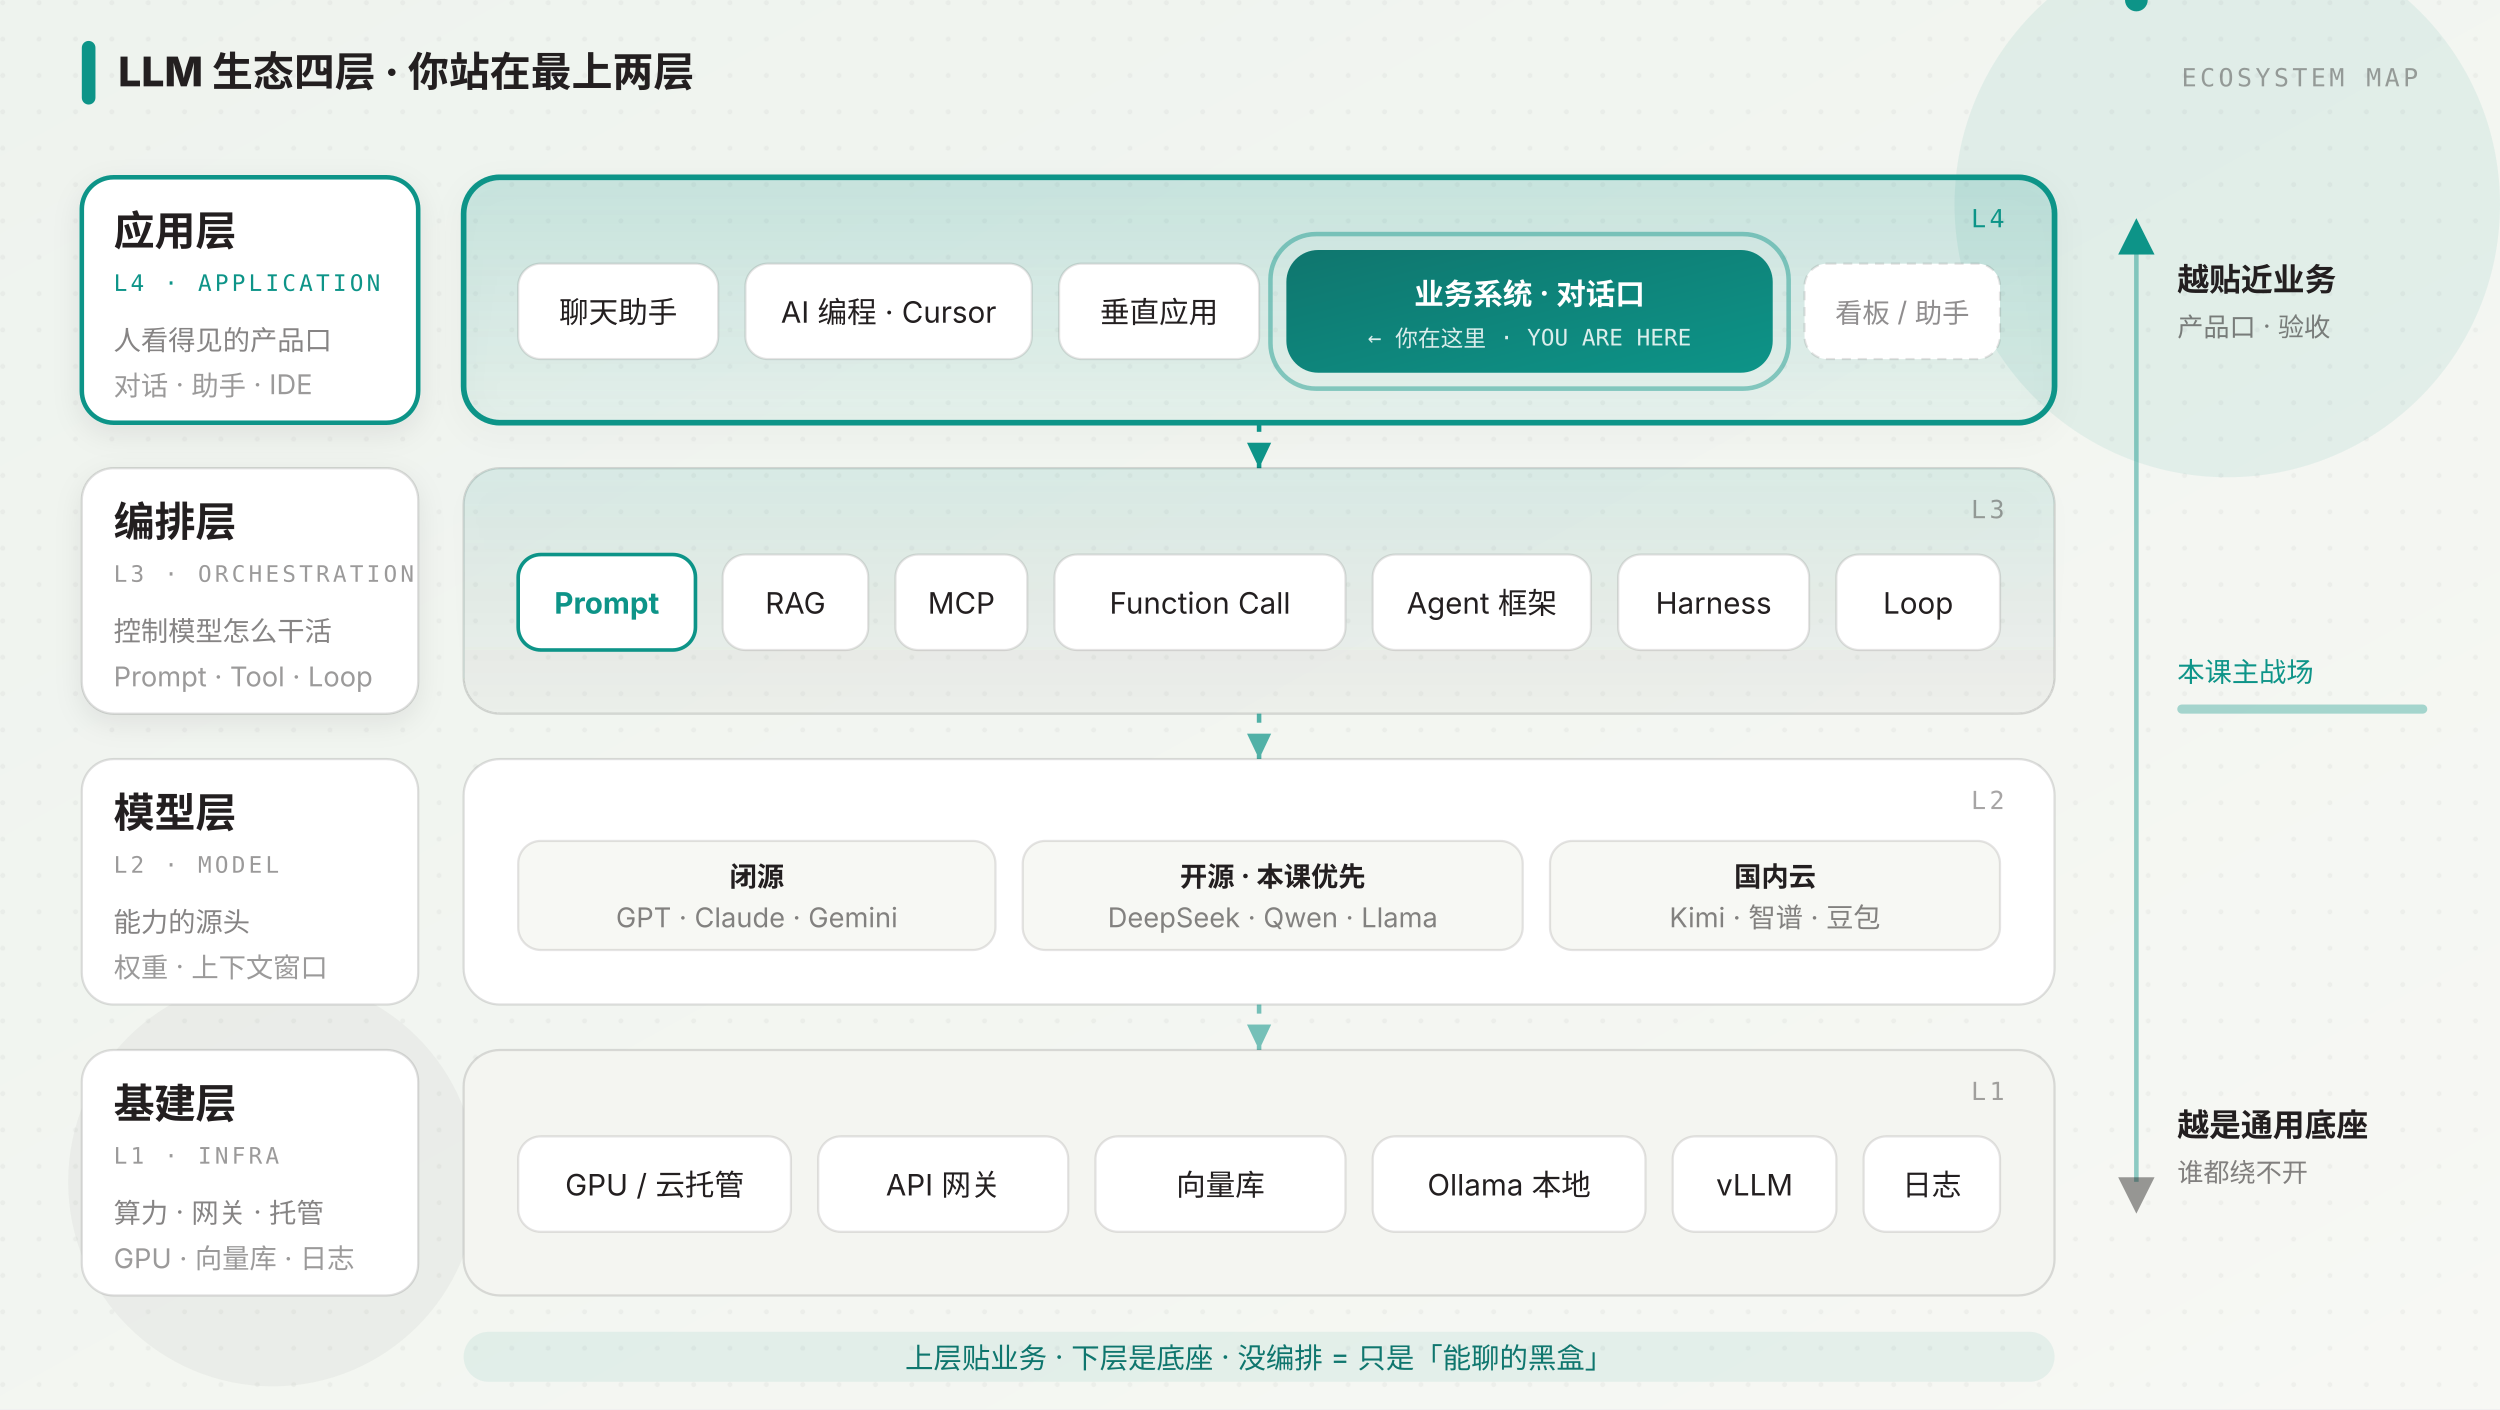
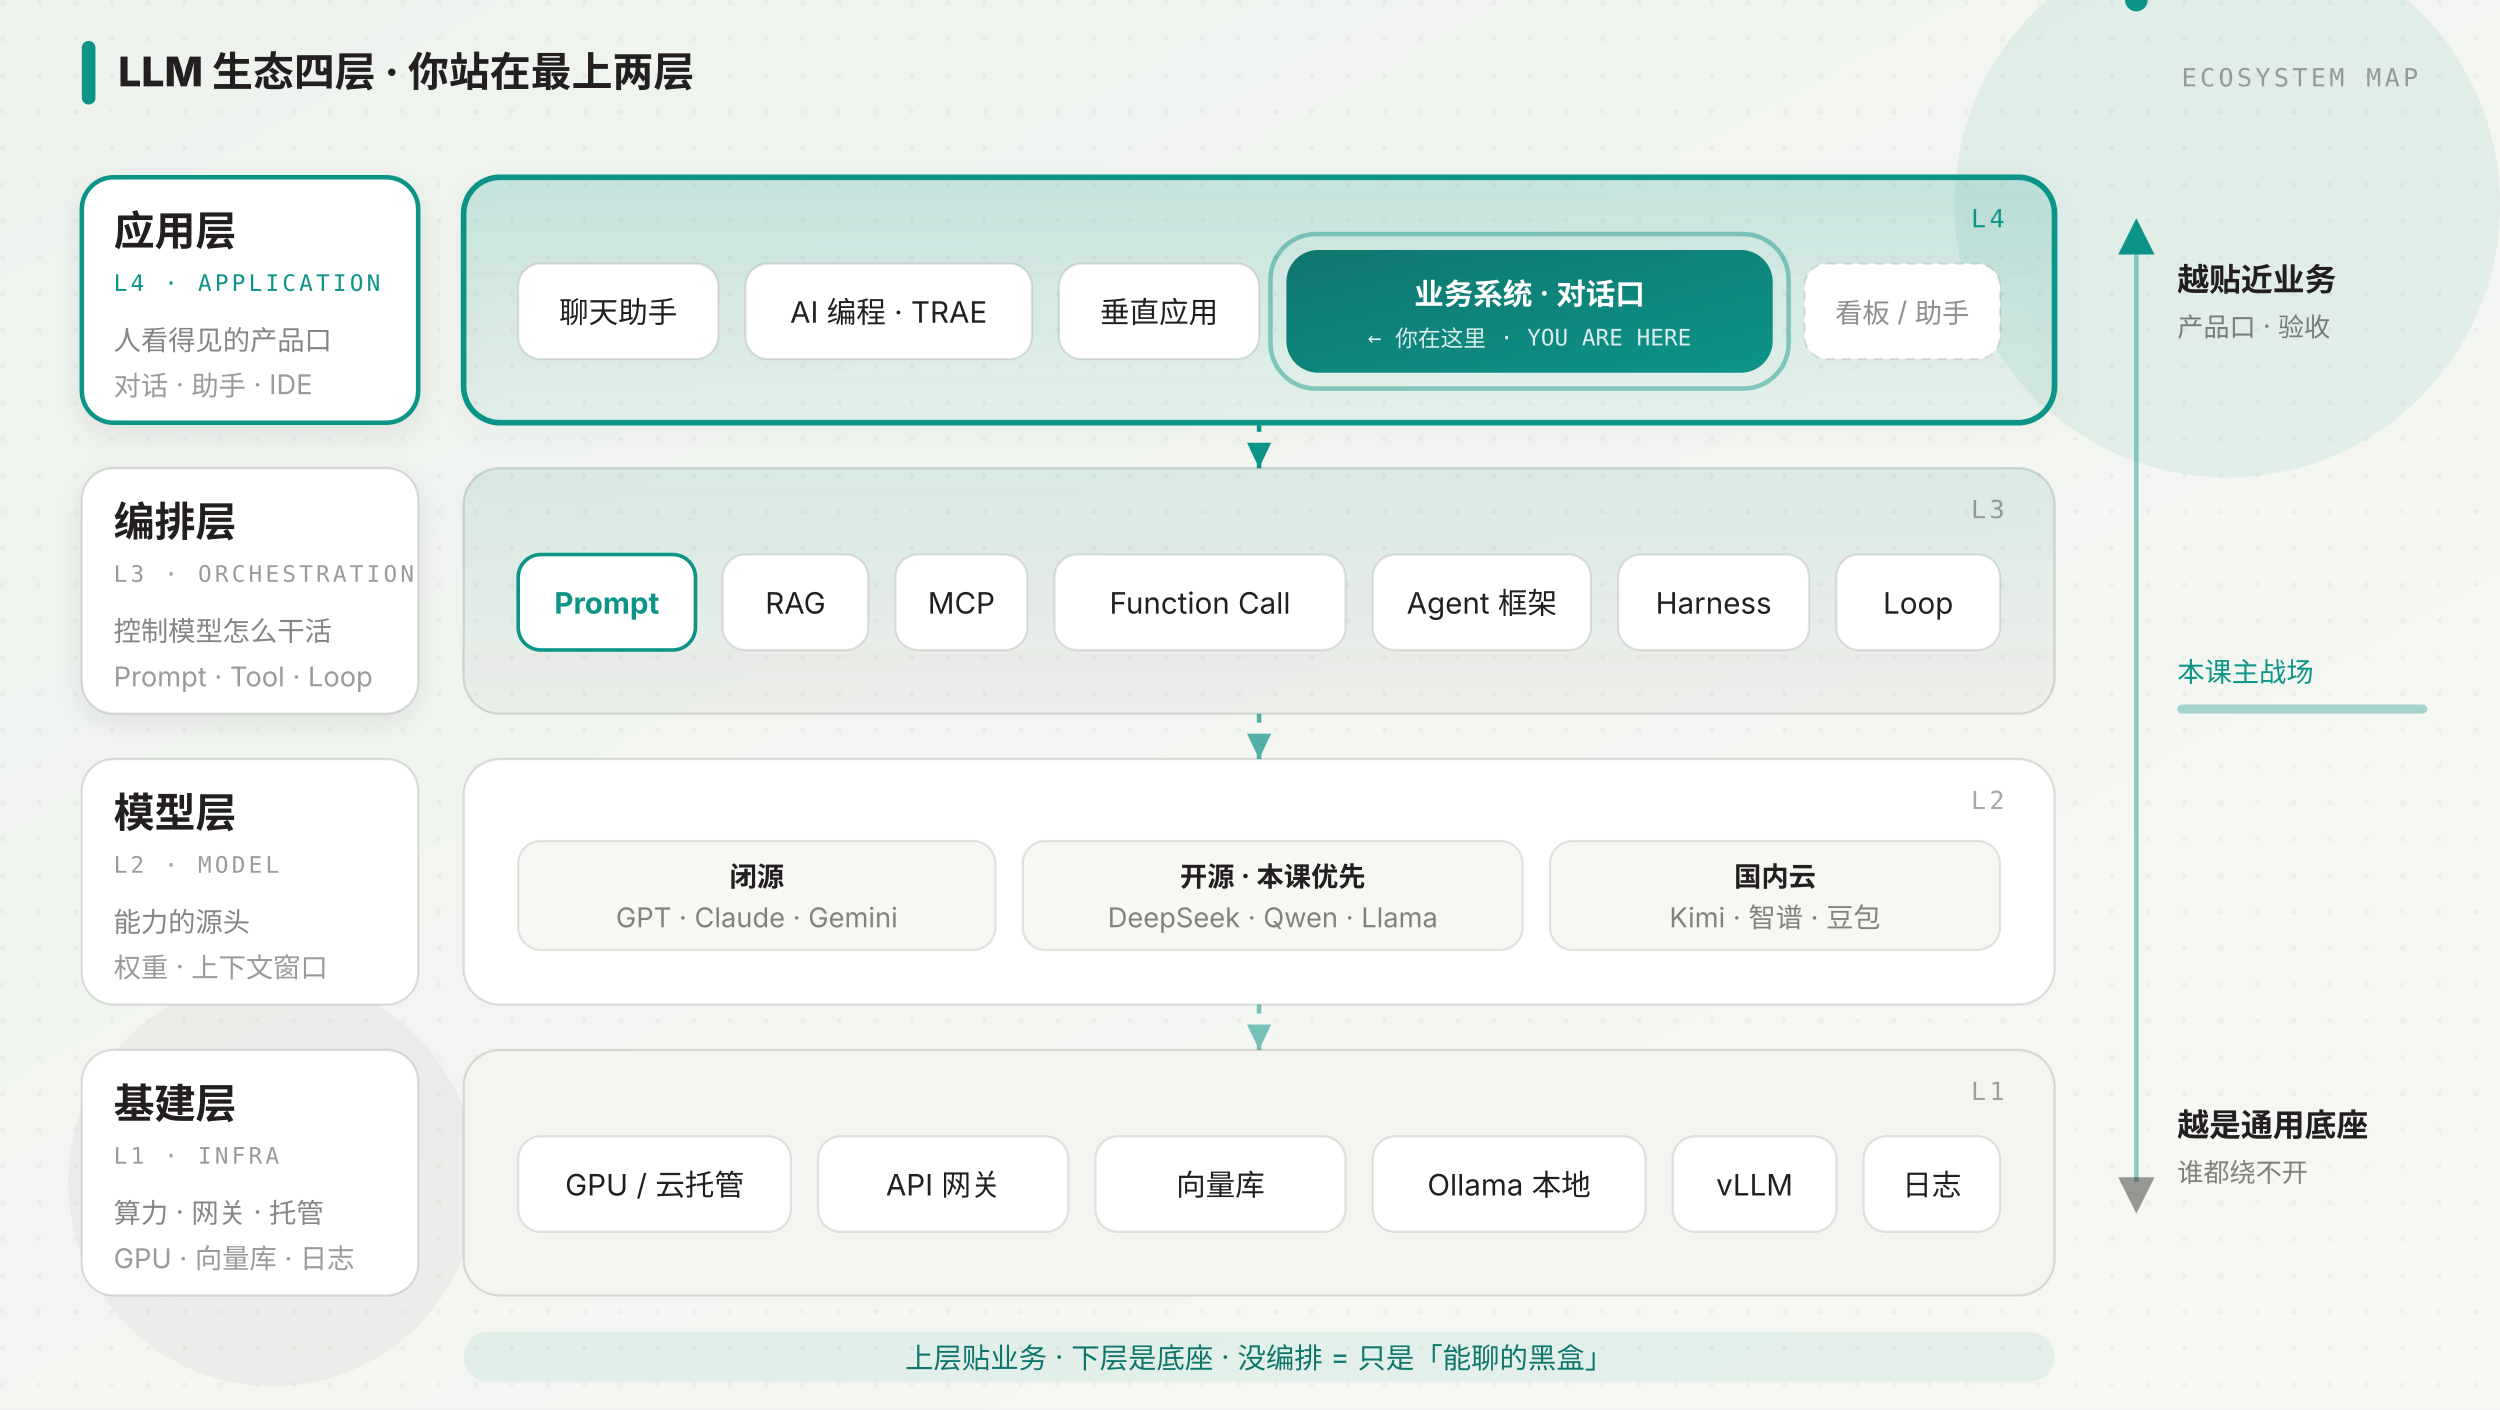
<svg xmlns="http://www.w3.org/2000/svg" viewBox="0 0 1100 620" role="img" aria-label="LLM 生态四层地图">
  <defs>
    <linearGradient id="bgGrad" x1="0" y1="0" x2="1" y2="1">
      <stop offset="0%" stop-color="#eef3ee" />
      <stop offset="100%" stop-color="#f7f8f4" />
    </linearGradient>
    <linearGradient id="l4Fill" x1="0" y1="0" x2="0" y2="1">
      <stop offset="0%" stop-color="rgba(13,148,136,.16)" />
      <stop offset="100%" stop-color="rgba(13,148,136,.05)" />
    </linearGradient>
    <linearGradient id="l3Fill" x1="0" y1="0" x2="0" y2="1">
      <stop offset="0%" stop-color="rgba(13,148,136,.10)" />
      <stop offset="100%" stop-color="rgba(35,31,32,.02)" />
    </linearGradient>
    <linearGradient id="hotChip" x1="0" y1="0" x2="1" y2="1">
      <stop offset="0%" stop-color="#0f766e" />
      <stop offset="100%" stop-color="#0d9488" />
    </linearGradient>
    <filter id="soft" x="-20%" y="-20%" width="140%" height="140%">
      <feDropShadow dx="0" dy="4" stdDeviation="6" flood-color="#231f20" flood-opacity=".08" />
    </filter>
    <pattern id="dots" width="16" height="16" patternUnits="userSpaceOnUse">
      <circle cx="1.2" cy="1.2" r="1.1" fill="rgba(35,31,32,.07)" />
    </pattern>
    <marker id="arrow" viewBox="0 0 10 10" refX="8" refY="5" markerWidth="7" markerHeight="7" orient="auto-start-reverse">
      <path d="M0 1.2 L8 5 L0 8.8 Z" fill="#0d9488" />
    </marker>
  </defs>
  <rect width="1100" height="620" fill="url(#bgGrad)" />
  <rect width="1100" height="620" fill="url(#dots)" opacity=".55" />
  <circle cx="980" cy="90" r="120" fill="rgba(13,148,136,.08)">
    <animate attributeName="r" values="120;142;120" dur="9s" repeatCount="indefinite" />
  </circle>
  <circle cx="120" cy="520" r="90" fill="rgba(35,31,32,.04)">
    <animate attributeName="r" values="90;106;90" dur="11s" repeatCount="indefinite" />
  </circle>
  <rect x="36" y="18" width="6" height="28" rx="3" fill="#0d9488" />
  <text x="52" y="38" font-family="-apple-system,BlinkMacSystemFont,'PingFang SC','Microsoft YaHei',sans-serif" font-size="18" font-weight="800" fill="#231f20">LLM 生态四层 · 你站在最上两层</text>
  <text x="1064" y="38" text-anchor="end" font-family="'SF Mono',Menlo,monospace" font-size="11" letter-spacing="1.5" fill="rgba(35,31,32,.4)">ECOSYSTEM MAP</text>
  <g font-family="-apple-system,BlinkMacSystemFont,'PingFang SC','Microsoft YaHei',sans-serif">
    <g transform="translate(36,78)">
      <rect width="148" height="108" rx="14" fill="#fff" stroke="#0d9488" stroke-width="2" filter="url(#soft)" />
      <text x="14" y="30" font-size="18" font-weight="800" fill="#231f20">应用层</text>
      <text x="14" y="50" font-family="'SF Mono',Menlo,monospace" font-size="10" letter-spacing="1.4" fill="#0d9488">L4 · APPLICATION</text>
      <text x="14" y="76" font-size="12" fill="rgba(35,31,32,.55)">人看得见的产品口</text>
      <text x="14" y="96" font-size="12" fill="rgba(35,31,32,.45)">对话 · 助手 · IDE</text>
    </g>
    <g transform="translate(36,206)">
      <rect width="148" height="108" rx="14" fill="#fff" stroke="rgba(35,31,32,.14)" stroke-width="1" filter="url(#soft)" />
      <text x="14" y="30" font-size="18" font-weight="800" fill="#231f20">编排层</text>
      <text x="14" y="50" font-family="'SF Mono',Menlo,monospace" font-size="10" letter-spacing="1.4" fill="rgba(35,31,32,.45)">L3 · ORCHESTRATION</text>
      <text x="14" y="76" font-size="12" fill="rgba(35,31,32,.55)">控制模型怎么干活</text>
      <text x="14" y="96" font-size="12" fill="rgba(35,31,32,.45)">Prompt · Tool · Loop</text>
    </g>
    <g transform="translate(36,334)">
      <rect width="148" height="108" rx="14" fill="#fff" stroke="rgba(35,31,32,.14)" stroke-width="1" />
      <text x="14" y="30" font-size="18" font-weight="800" fill="#231f20">模型层</text>
      <text x="14" y="50" font-family="'SF Mono',Menlo,monospace" font-size="10" letter-spacing="1.4" fill="rgba(35,31,32,.45)">L2 · MODEL</text>
      <text x="14" y="76" font-size="12" fill="rgba(35,31,32,.55)">能力的源头</text>
      <text x="14" y="96" font-size="12" fill="rgba(35,31,32,.45)">权重 · 上下文窗口</text>
    </g>
    <g transform="translate(36,462)">
      <rect width="148" height="108" rx="14" fill="#fff" stroke="rgba(35,31,32,.14)" stroke-width="1" />
      <text x="14" y="30" font-size="18" font-weight="800" fill="#231f20">基建层</text>
      <text x="14" y="50" font-family="'SF Mono',Menlo,monospace" font-size="10" letter-spacing="1.4" fill="rgba(35,31,32,.45)">L1 · INFRA</text>
      <text x="14" y="76" font-size="12" fill="rgba(35,31,32,.55)">算力 · 网关 · 托管</text>
      <text x="14" y="96" font-size="12" fill="rgba(35,31,32,.45)">GPU · 向量库 · 日志</text>
    </g>
  </g>
  <g font-family="-apple-system,BlinkMacSystemFont,'PingFang SC','Microsoft YaHei',sans-serif">
    <g transform="translate(204,78)">
      <rect width="700" height="108" rx="16" fill="url(#l4Fill)" stroke="#0d9488" stroke-width="2.5" filter="url(#soft)" />
      <text x="678" y="22" text-anchor="end" font-family="'SF Mono',Menlo,monospace" font-size="11" letter-spacing="1.5" fill="#0d9488">L4</text>
      <g transform="translate(24,38)">
        <rect width="88" height="42" rx="10" fill="#fff" stroke="rgba(35,31,32,.12)" stroke-width="1" />
        <text x="44" y="26" text-anchor="middle" font-size="13" fill="#231f20">聊天助手</text>
      </g>
      <g transform="translate(124,38)">
        <rect width="126" height="42" rx="10" fill="#fff" stroke="rgba(35,31,32,.12)" stroke-width="1" />
-         <text x="63" y="26" text-anchor="middle" font-size="13" fill="#231f20">AI 编程 · Cursor</text>
+         <text x="63" y="26" text-anchor="middle" font-size="13" fill="#231f20">AI 编程 · TRAE</text>
      </g>
      <g transform="translate(262,38)">
        <rect width="88" height="42" rx="10" fill="#fff" stroke="rgba(35,31,32,.12)" stroke-width="1" />
        <text x="44" y="26" text-anchor="middle" font-size="13" fill="#231f20">垂直应用</text>
      </g>
      <g transform="translate(362,32)">
        <rect width="214" height="54" rx="14" fill="url(#hotChip)" />
        <text x="107" y="24" text-anchor="middle" font-size="13" font-weight="700" fill="#fff">业务系统 · 对话口</text>
        <text x="107" y="42" text-anchor="middle" font-family="'SF Mono',Menlo,monospace" font-size="10" fill="rgba(255,255,255,.85)">← 你在这里 · YOU ARE HERE</text>
        <rect x="-7" y="-7" width="228" height="68" rx="20" fill="none" stroke="#0d9488" stroke-width="2" opacity=".45">
          <animate attributeName="opacity" values=".5;.14;.5" dur="2.2s" repeatCount="indefinite" />
        </rect>
      </g>
      <g transform="translate(590,38)">
        <rect width="86" height="42" rx="10" fill="#fff" stroke="rgba(35,31,32,.12)" stroke-width="1" stroke-dasharray="4 3" />
        <text x="43" y="26" text-anchor="middle" font-size="12" fill="rgba(35,31,32,.5)">看板 / 助手</text>
      </g>
    </g>
    <path d="M554 186 L554 206" stroke="#0d9488" stroke-width="2" stroke-dasharray="4 5" marker-end="url(#arrow)">
      <animate attributeName="stroke-dashoffset" from="9" to="0" dur="0.9s" repeatCount="indefinite" />
    </path>
    <g transform="translate(204,206)">
      <rect width="700" height="108" rx="16" fill="url(#l3Fill)" stroke="rgba(35,31,32,.14)" stroke-width="1" filter="url(#soft)" />
      <text x="678" y="22" text-anchor="end" font-family="'SF Mono',Menlo,monospace" font-size="11" letter-spacing="1.5" fill="rgba(35,31,32,.4)">L3</text>
      <g transform="translate(24,38)">
        <rect width="78" height="42" rx="10" fill="#fff" stroke="#0d9488" stroke-width="1.6" />
        <text x="39" y="26" text-anchor="middle" font-size="13" font-weight="700" fill="#0d9488">Prompt</text>
      </g>
      <g transform="translate(114,38)">
        <rect width="64" height="42" rx="10" fill="#fff" stroke="rgba(35,31,32,.12)" stroke-width="1" />
        <text x="32" y="26" text-anchor="middle" font-size="13" fill="#231f20">RAG</text>
      </g>
      <g transform="translate(190,38)">
        <rect width="58" height="42" rx="10" fill="#fff" stroke="rgba(35,31,32,.12)" stroke-width="1" />
        <text x="29" y="26" text-anchor="middle" font-size="13" fill="#231f20">MCP</text>
      </g>
      <g transform="translate(260,38)">
        <rect width="128" height="42" rx="10" fill="#fff" stroke="rgba(35,31,32,.12)" stroke-width="1" />
        <text x="64" y="26" text-anchor="middle" font-size="13" fill="#231f20">Function Call</text>
      </g>
      <g transform="translate(400,38)">
        <rect width="96" height="42" rx="10" fill="#fff" stroke="rgba(35,31,32,.12)" stroke-width="1" />
        <text x="48" y="26" text-anchor="middle" font-size="13" fill="#231f20">Agent 框架</text>
      </g>
      <g transform="translate(508,38)">
        <rect width="84" height="42" rx="10" fill="#fff" stroke="rgba(35,31,32,.12)" stroke-width="1" />
        <text x="42" y="26" text-anchor="middle" font-size="13" fill="#231f20">Harness</text>
      </g>
      <g transform="translate(604,38)">
        <rect width="72" height="42" rx="10" fill="#fff" stroke="rgba(35,31,32,.12)" stroke-width="1" />
        <text x="36" y="26" text-anchor="middle" font-size="13" fill="#231f20">Loop</text>
      </g>
    </g>
    <path d="M554 314 L554 334" stroke="#0d9488" stroke-width="2" stroke-dasharray="4 5" marker-end="url(#arrow)" opacity=".7">
      <animate attributeName="stroke-dashoffset" from="9" to="0" dur="1.1s" repeatCount="indefinite" />
    </path>
    <g transform="translate(204,334)">
      <rect width="700" height="108" rx="16" fill="#fff" stroke="rgba(35,31,32,.14)" stroke-width="1" />
      <text x="678" y="22" text-anchor="end" font-family="'SF Mono',Menlo,monospace" font-size="11" letter-spacing="1.5" fill="rgba(35,31,32,.4)">L2</text>
      <g transform="translate(24,36)">
        <rect width="210" height="48" rx="10" fill="#f7f8f4" stroke="rgba(35,31,32,.12)" stroke-width="1" />
        <text x="105" y="20" text-anchor="middle" font-size="12" font-weight="700" fill="#231f20">闭源</text>
        <text x="105" y="38" text-anchor="middle" font-size="12" fill="rgba(35,31,32,.55)">GPT · Claude · Gemini</text>
      </g>
      <g transform="translate(246,36)">
        <rect width="220" height="48" rx="10" fill="#f7f8f4" stroke="rgba(35,31,32,.12)" stroke-width="1" />
        <text x="110" y="20" text-anchor="middle" font-size="12" font-weight="700" fill="#231f20">开源 · 本课优先</text>
        <text x="110" y="38" text-anchor="middle" font-size="12" fill="rgba(35,31,32,.55)">DeepSeek · Qwen · Llama</text>
      </g>
      <g transform="translate(478,36)">
        <rect width="198" height="48" rx="10" fill="#f7f8f4" stroke="rgba(35,31,32,.12)" stroke-width="1" />
        <text x="99" y="20" text-anchor="middle" font-size="12" font-weight="700" fill="#231f20">国内云</text>
        <text x="99" y="38" text-anchor="middle" font-size="12" fill="rgba(35,31,32,.55)">Kimi · 智谱 · 豆包</text>
      </g>
    </g>
    <path d="M554 442 L554 462" stroke="#0d9488" stroke-width="2" stroke-dasharray="4 5" marker-end="url(#arrow)" opacity=".55">
      <animate attributeName="stroke-dashoffset" from="9" to="0" dur="1.3s" repeatCount="indefinite" />
    </path>
    <g transform="translate(204,462)">
      <rect width="700" height="108" rx="16" fill="#f4f5f1" stroke="rgba(35,31,32,.14)" stroke-width="1" />
      <text x="678" y="22" text-anchor="end" font-family="'SF Mono',Menlo,monospace" font-size="11" letter-spacing="1.5" fill="rgba(35,31,32,.4)">L1</text>
      <g transform="translate(24,38)">
        <rect width="120" height="42" rx="10" fill="#fff" stroke="rgba(35,31,32,.12)" stroke-width="1" />
        <text x="60" y="26" text-anchor="middle" font-size="13" fill="#231f20">GPU / 云托管</text>
      </g>
      <g transform="translate(156,38)">
        <rect width="110" height="42" rx="10" fill="#fff" stroke="rgba(35,31,32,.12)" stroke-width="1" />
        <text x="55" y="26" text-anchor="middle" font-size="13" fill="#231f20">API 网关</text>
      </g>
      <g transform="translate(278,38)">
        <rect width="110" height="42" rx="10" fill="#fff" stroke="rgba(35,31,32,.12)" stroke-width="1" />
        <text x="55" y="26" text-anchor="middle" font-size="13" fill="#231f20">向量库</text>
      </g>
      <g transform="translate(400,38)">
        <rect width="120" height="42" rx="10" fill="#fff" stroke="rgba(35,31,32,.12)" stroke-width="1" />
        <text x="60" y="26" text-anchor="middle" font-size="13" fill="#231f20">Ollama 本地</text>
      </g>
      <g transform="translate(532,38)">
        <rect width="72" height="42" rx="10" fill="#fff" stroke="rgba(35,31,32,.12)" stroke-width="1" />
        <text x="36" y="26" text-anchor="middle" font-size="13" fill="#231f20">vLLM</text>
      </g>
      <g transform="translate(616,38)">
        <rect width="60" height="42" rx="10" fill="#fff" stroke="rgba(35,31,32,.12)" stroke-width="1" />
        <text x="30" y="26" text-anchor="middle" font-size="13" fill="#231f20">日志</text>
      </g>
    </g>
  </g>
  <g>
    <line x1="940" y1="110" x2="940" y2="520" stroke="rgba(13,148,136,.45)" stroke-width="2" />
    <circle cx="940" r="5" fill="#0d9488">
      <animate attributeName="cy" values="520;110" dur="7s" repeatCount="indefinite" />
      <animate attributeName="opacity" values="0;.9;.9;0" keyTimes="0;.12;.85;1" dur="7s" repeatCount="indefinite" />
    </circle>
    <path d="M940 96 L932 112 L948 112 Z" fill="#0d9488" />
    <path d="M940 534 L932 518 L948 518 Z" fill="rgba(35,31,32,.45)" />
    <text x="958" y="128" font-family="-apple-system,BlinkMacSystemFont,'PingFang SC',sans-serif" font-size="14" font-weight="800" fill="#231f20">越贴近业务</text>
    <text x="958" y="148" font-size="11.5" fill="rgba(35,31,32,.55)" font-family="-apple-system,BlinkMacSystemFont,'PingFang SC',sans-serif">产品口 · 验收</text>
    <text x="958" y="300" font-size="12" fill="#0d9488" font-family="'SF Mono',Menlo,monospace">本课主战场</text>
    <rect x="958" y="310" width="110" height="4" rx="2" fill="#0d9488" opacity=".35" />
    <text x="958" y="500" font-family="-apple-system,BlinkMacSystemFont,'PingFang SC',sans-serif" font-size="14" font-weight="800" fill="#231f20">越是通用底座</text>
    <text x="958" y="520" font-size="11.5" fill="rgba(35,31,32,.55)" font-family="-apple-system,BlinkMacSystemFont,'PingFang SC',sans-serif">谁都绕不开</text>
  </g>
  <rect x="204" y="586" width="700" height="22" rx="11" fill="rgba(13,148,136,.08)" />
  <text x="554" y="602" text-anchor="middle" font-family="-apple-system,BlinkMacSystemFont,'PingFang SC',sans-serif" font-size="12.5" fill="#0f766e">上层贴业务 · 下层是底座 · 没编排 = 只是「能聊的黑盒」</text>
</svg>
